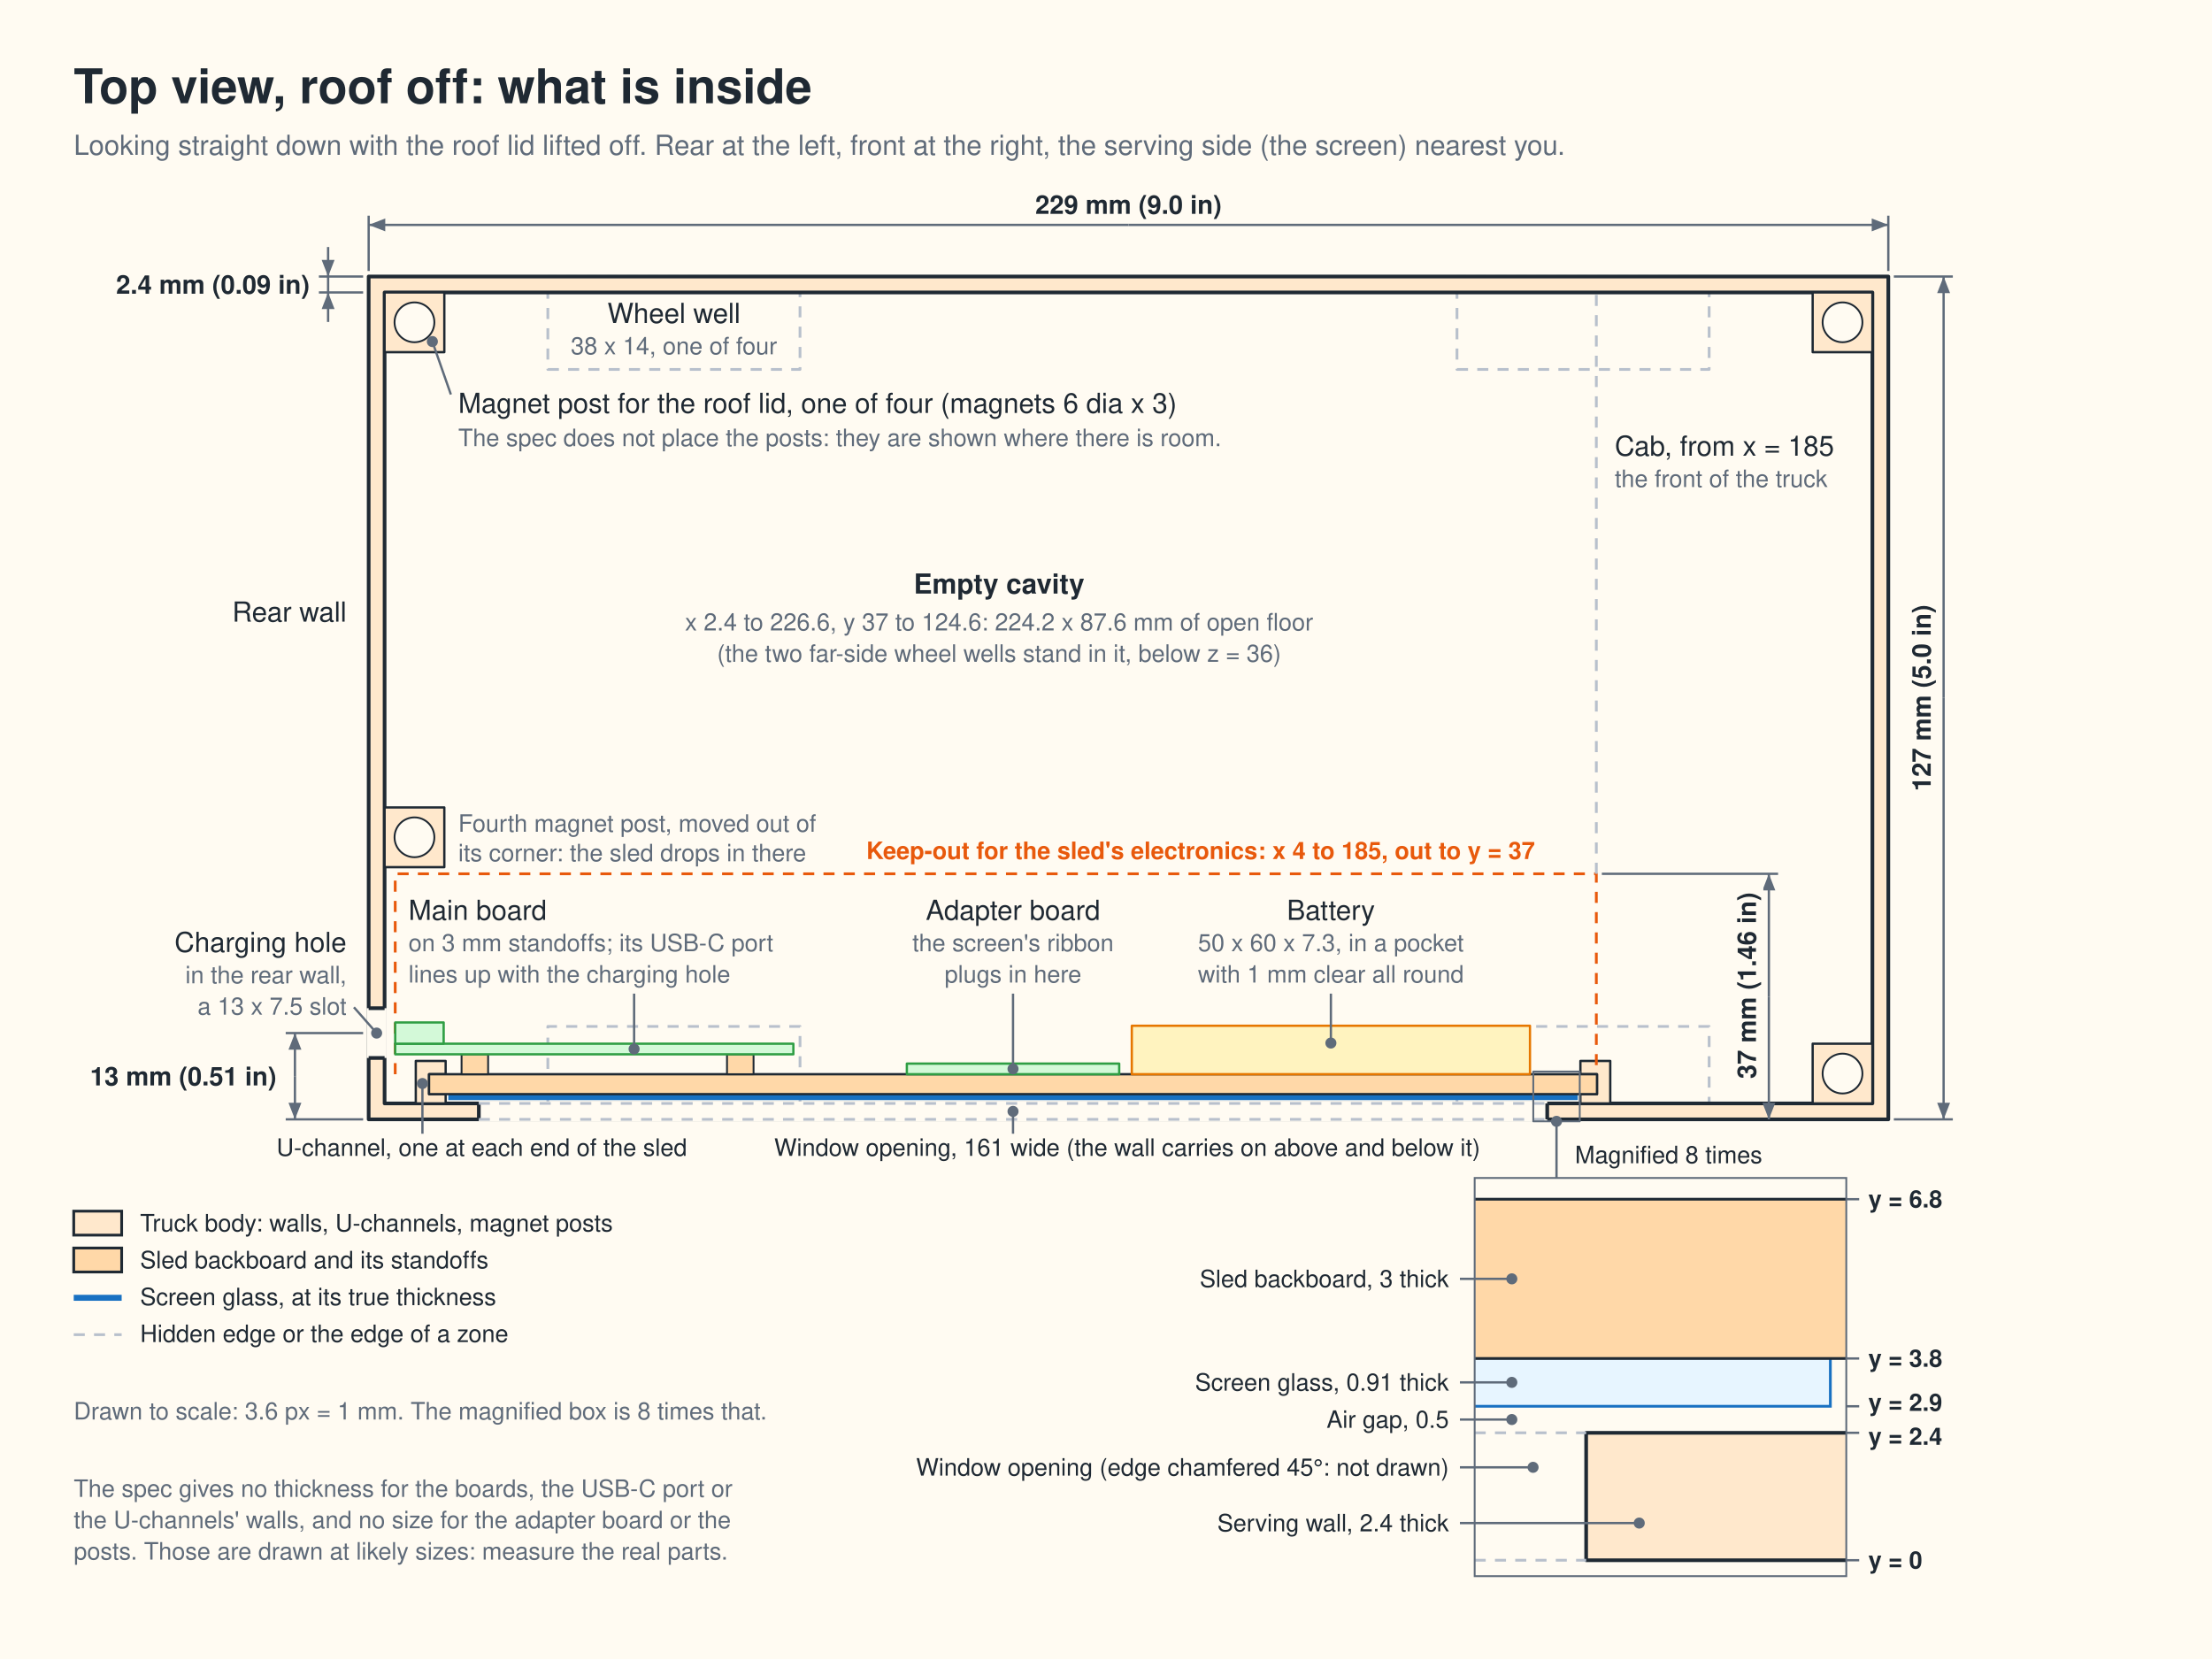
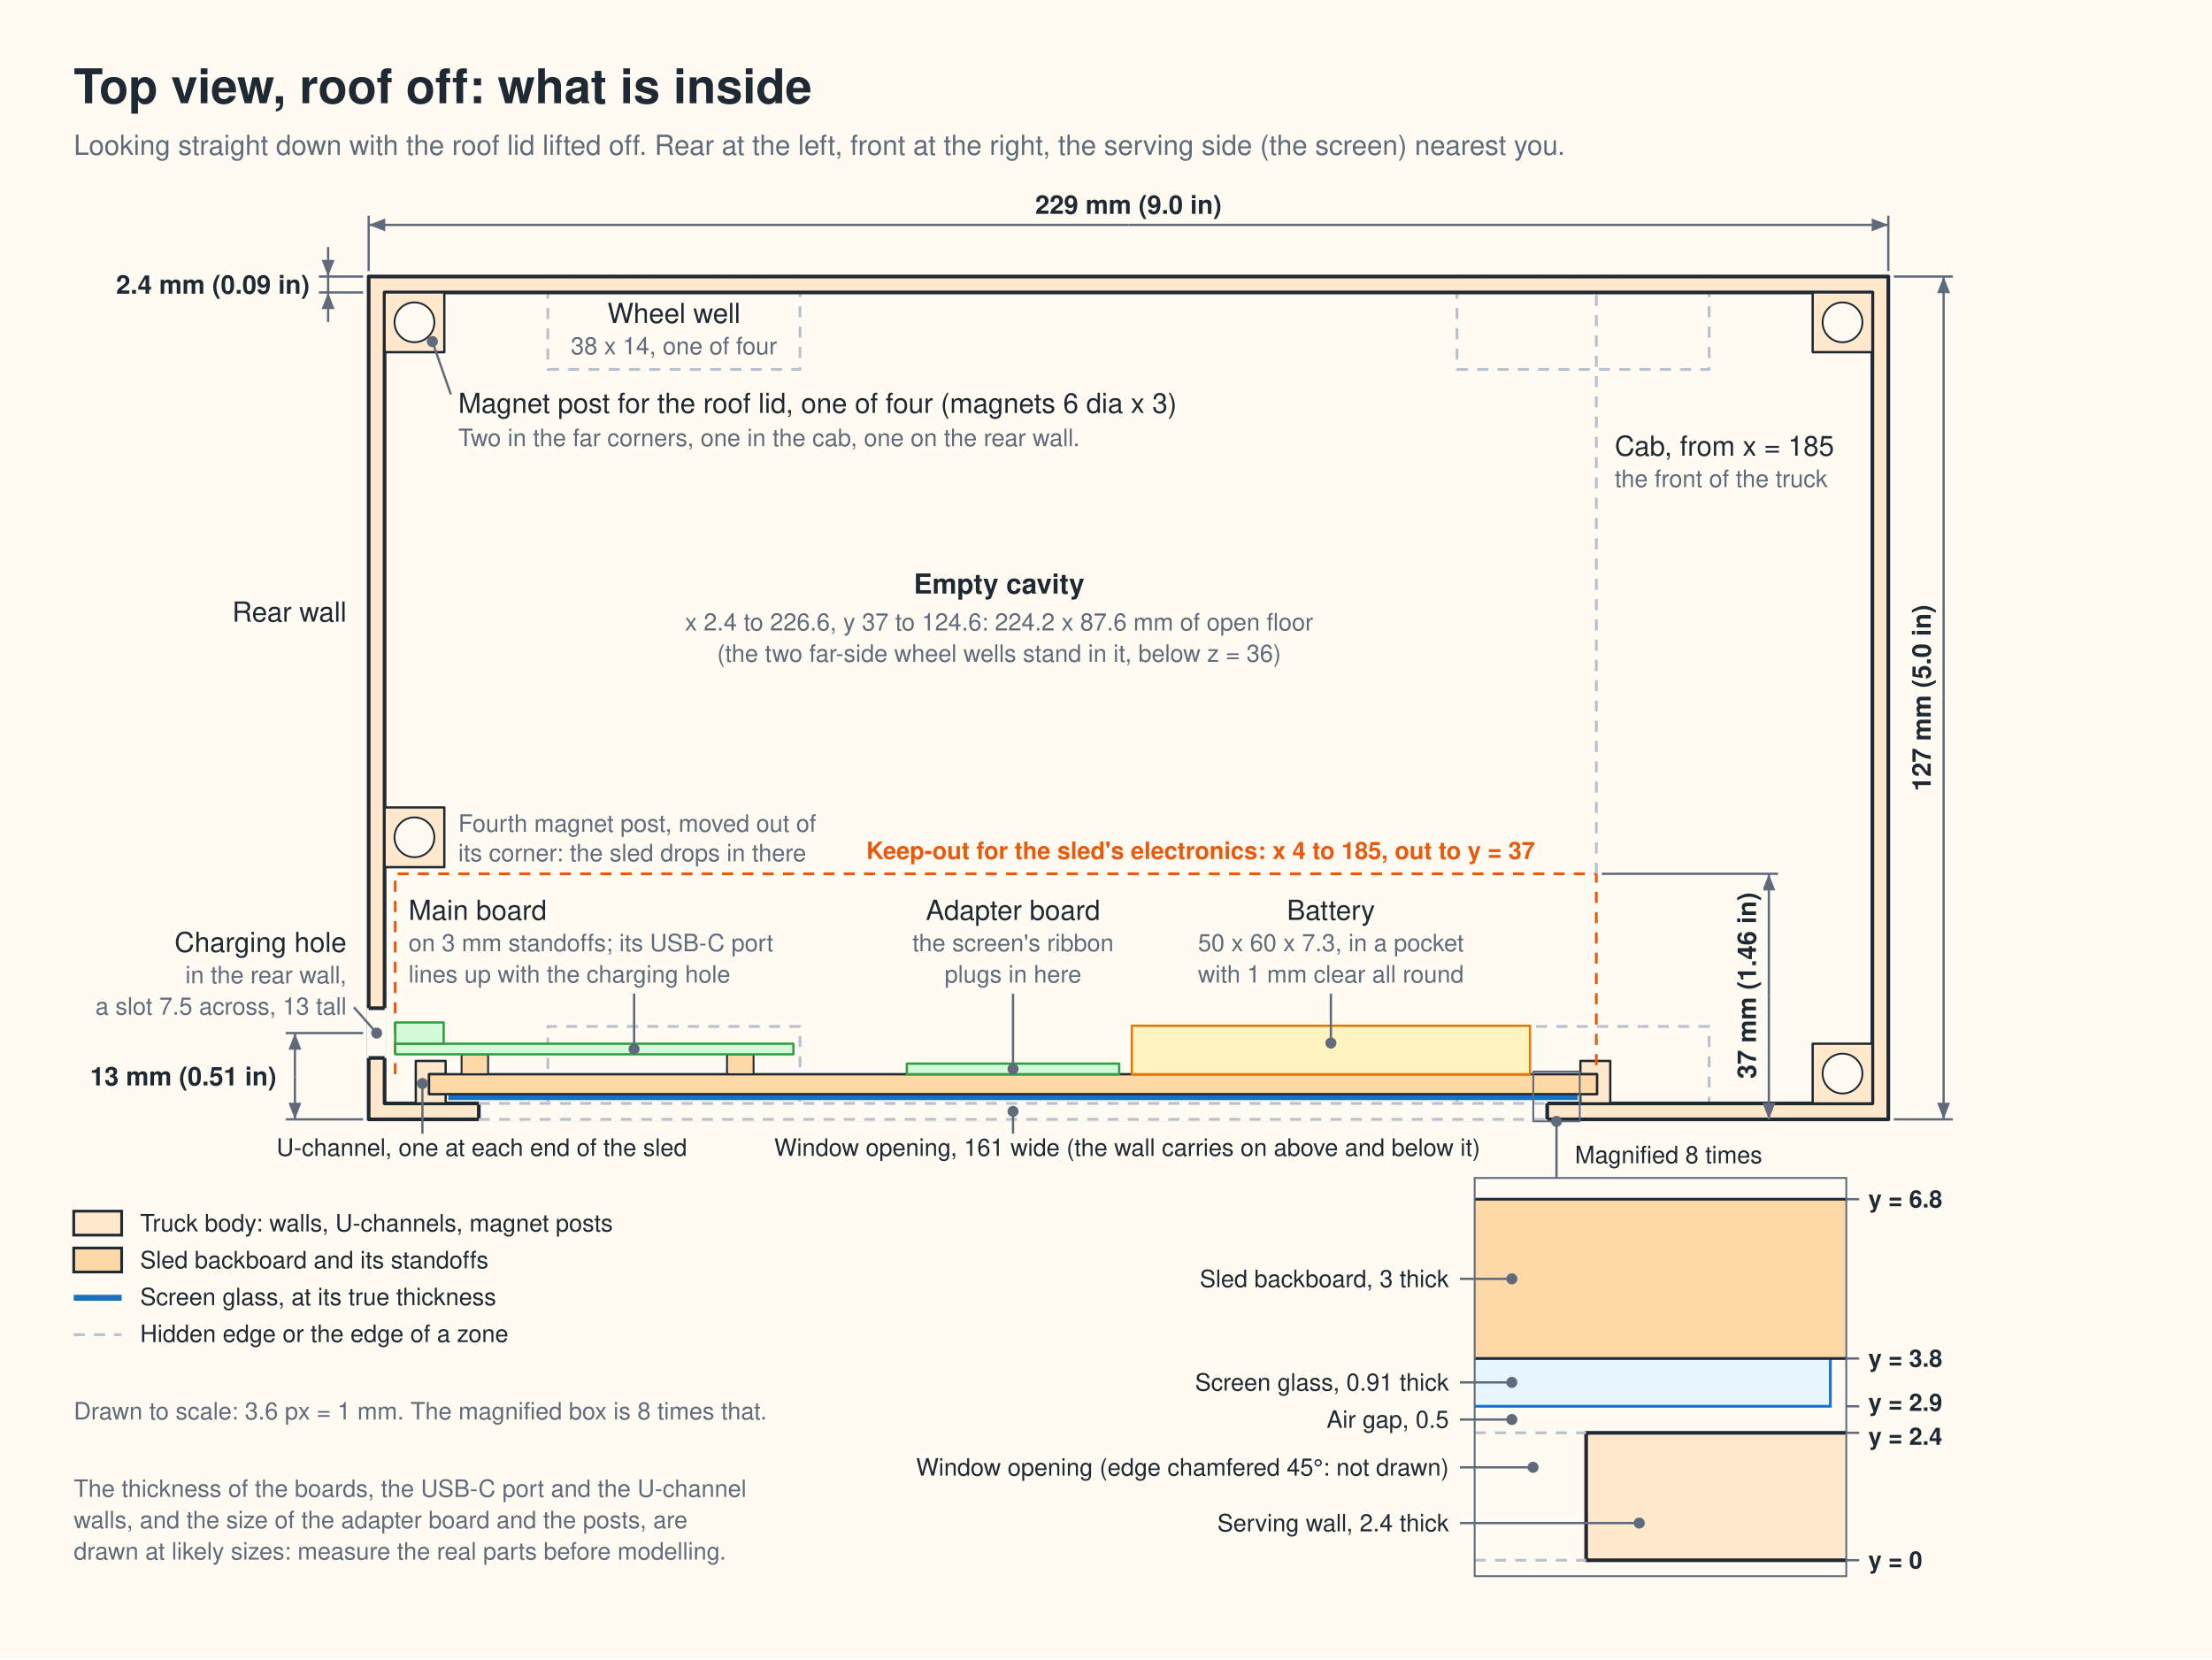
<svg xmlns="http://www.w3.org/2000/svg" viewBox="0 0 1200 900" width="100%" font-family="-apple-system, 'SF Pro Text', 'Helvetica Neue', Helvetica, Arial, sans-serif">
  <rect x="0" y="0" width="1200" height="900" fill="#FFFBF2" />
  <defs>
    <marker id="arrow" markerUnits="userSpaceOnUse" markerWidth="9" markerHeight="7" refX="9" refY="3.5" orient="auto">
      <path d="M0 0 L9 3.5 L0 7 Z" fill="#5F6B7A" />
    </marker>
  </defs>
  <text x="40" y="56" font-size="26" font-weight="700" fill="#1F2933">Top view, roof off: what is inside</text>
  <text x="40" y="84" font-size="15" fill="#5F6B7A">Looking straight down with the roof lid lifted off. Rear at the left, front at the right, the serving side (the screen) nearest you.</text>
  <g transform="translate(200 607.2) scale(3.6 -3.6)" stroke-linejoin="round" fill="none">
    <g stroke="#B8C0CC" stroke-width="0.417" stroke-dasharray="1.667 1.389">
      <rect x="27" y="0" width="38" height="14" />
      <rect x="164" y="0" width="38" height="14" />
      <rect x="27" y="113" width="38" height="14" />
      <rect x="164" y="113" width="38" height="14" />
    </g>
    <path fill-rule="evenodd" d="M0 0 H229 V127 H0 Z M2.4 2.4 V124.6 H226.6 V2.4 Z" fill="#FFE8CC" stroke="#1F2933" stroke-width="0.556" />
    <rect x="16.6" y="-0.3" width="161" height="3" fill="#FFFBF2" />
    <path d="M16.6 0 V2.4 M177.6 0 V2.4" stroke="#1F2933" stroke-width="0.556" />
    <path d="M16.6 0 H177.6 M16.6 2.4 H177.6" stroke="#B8C0CC" stroke-width="0.417" stroke-dasharray="1.667 1.389" />
    <rect x="-0.3" y="9.25" width="3" height="7.5" fill="#FFFBF2" />
    <path d="M0 9.25 H2.4 M0 16.75 H2.4" stroke="#1F2933" stroke-width="0.556" />
    <path d="M7.1 2.4 H11.6 V3.8 H9.1 V6.8 H11.6 V8.8 H7.1 Z" fill="#FFE8CC" stroke="#1F2933" stroke-width="0.347" />
    <path d="M187.1 2.4 H182.6 V3.8 H185.1 V6.8 H182.6 V8.8 H187.1 Z" fill="#FFE8CC" stroke="#1F2933" stroke-width="0.347" />
    <g fill="#FFE8CC" stroke="#1F2933" stroke-width="0.347">
      <rect x="2.4" y="115.6" width="9" height="9" />
      <rect x="217.6" y="115.6" width="9" height="9" />
      <rect x="217.6" y="2.4" width="9" height="9" />
      <rect x="2.4" y="38" width="9" height="9" />
    </g>
    <g fill="#FFFBF2" stroke="#1F2933" stroke-width="0.278">
      <circle cx="6.9" cy="120.1" r="3" />
      <circle cx="222.1" cy="120.1" r="3" />
      <circle cx="222.1" cy="6.9" r="3" />
      <circle cx="6.9" cy="42.5" r="3" />
    </g>
    <path d="M4 6.8 V37 H185 V6.8" stroke="#E8590C" stroke-width="0.417" stroke-dasharray="1.667 1.389" />
    <line x1="185" y1="37" x2="185" y2="124.6" stroke="#B8C0CC" stroke-width="0.417" stroke-dasharray="1.667 1.389" />
    <rect x="12" y="2.9" width="170.2" height="0.9" fill="#1971C2" />
    <rect x="9.1" y="3.8" width="176" height="3" fill="#FFD8A8" stroke="#1F2933" stroke-width="0.347" />
    <g fill="#FFD8A8" stroke="#1F2933" stroke-width="0.278">
      <rect x="14" y="6.8" width="4" height="3" />
      <rect x="54" y="6.8" width="4" height="3" />
    </g>
    <g fill="#D3F9D8" stroke="#2F9E44" stroke-width="0.347">
      <rect x="4" y="9.8" width="60" height="1.6" />
      <rect x="4" y="11.4" width="7.3" height="3.2" />
      <rect x="81.1" y="6.8" width="32" height="1.6" />
    </g>
    <rect x="115" y="6.8" width="60" height="7.3" fill="#FFF3BF" stroke="#E67700" stroke-width="0.347" />
    <rect x="175.5" y="-0.3" width="7" height="7.5" stroke="#5F6B7A" stroke-width="0.278" />
  </g>
  <g stroke="#5F6B7A" stroke-width="1.25" fill="none">
    <line x1="200" y1="147" x2="200" y2="117" />
    <line x1="1024.4" y1="147" x2="1024.4" y2="117" />
    <line x1="197" y1="150" x2="173" y2="150" />
    <line x1="197" y1="158.64" x2="173" y2="158.64" />
    <line x1="197" y1="560.4" x2="155" y2="560.4" />
    <line x1="197" y1="607.2" x2="155" y2="607.2" />
    <line x1="1027.4" y1="607.2" x2="1059.4" y2="607.2" />
    <line x1="1027.4" y1="150" x2="1059.4" y2="150" />
    <line x1="869" y1="474" x2="964.6" y2="474" />
    <line x1="612.2" y1="122" x2="200" y2="122" marker-end="url(#arrow)" />
    <line x1="612.2" y1="122" x2="1024.4" y2="122" marker-end="url(#arrow)" />
    <g stroke="none">
      <rect x="554.18" y="103" width="116.05" height="17" fill="#FFFBF2" />
      <text x="612.2" y="116" font-size="14" font-weight="600" text-anchor="middle" fill="#1F2933">229 mm (9.0 in)</text>
    </g>
    <line x1="1054.4" y1="378.6" x2="1054.4" y2="150" marker-end="url(#arrow)" />
    <line x1="1054.4" y1="378.6" x2="1054.4" y2="607.2" marker-end="url(#arrow)" />
    <g transform="translate(1047.4 378.6) rotate(-90)" stroke="none">
      <rect x="-58.02" y="-13" width="116.05" height="17" fill="#FFFBF2" />
      <text x="0" y="0" font-size="14" font-weight="600" text-anchor="middle" fill="#1F2933">127 mm (5.0 in)</text>
    </g>
    <line x1="178" y1="134" x2="178" y2="150" marker-end="url(#arrow)" />
    <line x1="178" y1="174.64" x2="178" y2="158.64" marker-end="url(#arrow)" />
    <line x1="178" y1="150" x2="178" y2="158.64" />
    <g stroke="none">
      <rect x="51.99" y="146.32" width="120.01" height="17" fill="#FFFBF2" />
      <text x="168" y="159.32" font-size="14" font-weight="600" text-anchor="end" fill="#1F2933">2.4 mm (0.09 in)</text>
    </g>
    <line x1="160" y1="583.8" x2="160" y2="560.4" marker-end="url(#arrow)" />
    <line x1="160" y1="583.8" x2="160" y2="607.2" marker-end="url(#arrow)" />
    <g stroke="none">
      <rect x="37.95" y="575.8" width="116.05" height="17" fill="#FFFBF2" />
      <text x="150" y="588.8" font-size="14" font-weight="600" text-anchor="end" fill="#1F2933">13 mm (0.51 in)</text>
    </g>
    <line x1="959.6" y1="540.6" x2="959.6" y2="474" marker-end="url(#arrow)" />
    <line x1="959.6" y1="540.6" x2="959.6" y2="607.2" marker-end="url(#arrow)" />
    <g transform="translate(952.6 534.6) rotate(-90)" stroke="none">
      <rect x="-58.02" y="-13" width="116.05" height="17" fill="#FFFBF2" />
      <text x="0" y="0" font-size="14" font-weight="600" text-anchor="middle" fill="#1F2933">37 mm (1.46 in)</text>
    </g>
  </g>
  <text x="188" y="516.4" font-size="15" text-anchor="end" fill="#1F2933">Charging hole</text>
  <text x="188" y="533.4" font-size="13" text-anchor="end" fill="#5F6B7A">in the rear wall,</text>
-   <text x="188" y="550.4" font-size="13" text-anchor="end" fill="#5F6B7A">a 13 x 7.5 slot</text>
+   <text x="188" y="550.4" font-size="13" text-anchor="end" fill="#5F6B7A">a slot 7.5 across, 13 tall</text>
  <polyline points="192,546.4 204.32,560.4" fill="none" stroke="#5F6B7A" stroke-width="1.25" />
  <circle cx="204.32" cy="560.4" r="3" fill="#5F6B7A" />
  <text x="221.6" y="499" font-size="15" fill="#1F2933">Main board</text>
  <text x="221.6" y="516" font-size="13" fill="#5F6B7A">on 3 mm standoffs; its USB-C port</text>
  <text x="221.6" y="533" font-size="13" fill="#5F6B7A">lines up with the charging hole</text>
  <polyline points="344,539 344,569.04" fill="none" stroke="#5F6B7A" stroke-width="1.25" />
  <circle cx="344" cy="569.04" r="3" fill="#5F6B7A" />
  <text x="549.56" y="499" font-size="15" text-anchor="middle" fill="#1F2933">Adapter board</text>
  <text x="549.56" y="516" font-size="13" text-anchor="middle" fill="#5F6B7A">the screen's ribbon</text>
  <text x="549.56" y="533" font-size="13" text-anchor="middle" fill="#5F6B7A">plugs in here</text>
  <polyline points="549.56,539 549.56,579.84" fill="none" stroke="#5F6B7A" stroke-width="1.25" />
  <circle cx="549.56" cy="579.84" r="3" fill="#5F6B7A" />
  <text x="722" y="499" font-size="15" text-anchor="middle" fill="#1F2933">Battery</text>
  <text x="722" y="516" font-size="13" text-anchor="middle" fill="#5F6B7A">50 x 60 x 7.3, in a pocket</text>
  <text x="722" y="533" font-size="13" text-anchor="middle" fill="#5F6B7A">with 1 mm clear all round</text>
  <polyline points="722,539 722,565.8" fill="none" stroke="#5F6B7A" stroke-width="1.25" />
  <circle cx="722" cy="565.8" r="3" fill="#5F6B7A" />
  <text x="470" y="466" font-size="13" font-weight="600" fill="#E8590C">Keep-out for the sled's electronics: x 4 to 185, out to y = 37</text>
  <text x="248.6" y="451.2" font-size="13" fill="#5F6B7A">Fourth magnet post, moved out of</text>
  <text x="248.6" y="467.2" font-size="13" fill="#5F6B7A">its corner: the sled drops in there</text>
  <text x="365.6" y="175.2" font-size="15" text-anchor="middle" fill="#1F2933">Wheel well</text>
  <text x="365.6" y="192.2" font-size="13" text-anchor="middle" fill="#5F6B7A">38 x 14, one of four</text>
  <text x="248.6" y="224" font-size="15" fill="#1F2933">Magnet post for the roof lid, one of four (magnets 6 dia x 3)</text>
-   <text x="248.6" y="242" font-size="13" fill="#5F6B7A">The spec does not place the posts: they are shown where there is room.</text>
+   <text x="248.6" y="242" font-size="13" fill="#5F6B7A">Two in the far corners, one in the cab, one on the rear wall.</text>
  <polyline points="244.6,214 234.56,185.28" fill="none" stroke="#5F6B7A" stroke-width="1.25" />
  <circle cx="234.56" cy="185.28" r="3" fill="#5F6B7A" />
  <text x="542" y="322" font-size="15" font-weight="600" text-anchor="middle" fill="#1F2933">Empty cavity</text>
  <text x="542" y="342" font-size="13" text-anchor="middle" fill="#5F6B7A">x 2.4 to 226.6, y 37 to 124.6: 224.2 x 87.6 mm of open floor</text>
  <text x="542" y="359" font-size="13" text-anchor="middle" fill="#5F6B7A">(the two far-side wheel wells stand in it, below z = 36)</text>
  <text x="876" y="247.2" font-size="15" fill="#1F2933">Cab, from x = 185</text>
  <text x="876" y="264.2" font-size="13" fill="#5F6B7A">the front of the truck</text>
  <text x="188" y="337.2" font-size="15" text-anchor="end" fill="#1F2933">Rear wall</text>
  <text x="150" y="627" font-size="13" fill="#1F2933">U-channel, one at each end of the sled</text>
  <polyline points="229.16,615 229.16,587.76" fill="none" stroke="#5F6B7A" stroke-width="1.25" />
  <circle cx="229.16" cy="587.76" r="3" fill="#5F6B7A" />
  <text x="420" y="627" font-size="13" fill="#1F2933">Window opening, 161 wide (the wall carries on above and below it)</text>
  <polyline points="549.56,615 549.56,602.88" fill="none" stroke="#5F6B7A" stroke-width="1.25" />
  <circle cx="549.56" cy="602.88" r="3" fill="#5F6B7A" />
  <polyline points="844.4,639 844.4,608.28" fill="none" stroke="#5F6B7A" stroke-width="1.25" />
  <circle cx="844.4" cy="608.28" r="3" fill="#5F6B7A" />
  <text x="854.4" y="631" font-size="13" fill="#1F2933">Magnified 8 times</text>
  <rect x="800" y="639" width="201.6" height="216" fill="#FFFBF2" />
  <g transform="translate(-4254.4 846.36) scale(28.8 -28.8)" fill="none">
    <rect x="177.6" y="0" width="4.9" height="2.4" fill="#FFE8CC" />
    <path d="M182.5 0 H177.6 V2.4 H182.5" stroke="#1F2933" stroke-width="0.069" stroke-linejoin="round" />
    <path d="M175.5 0 H177.6 M175.5 2.4 H177.6" stroke="#B8C0CC" stroke-width="0.052" stroke-dasharray="0.208 0.174" />
    <rect x="175.5" y="2.9" width="6.7" height="0.9" fill="#E7F5FF" />
    <path d="M175.5 2.9 H182.2 V3.8" stroke="#1971C2" stroke-width="0.052" />
    <rect x="175.5" y="3.8" width="7" height="3" fill="#FFD8A8" />
    <path d="M175.5 3.8 H182.5 M175.5 6.8 H182.5" stroke="#1F2933" stroke-width="0.052" />
  </g>
  <rect x="800" y="639" width="201.6" height="216" fill="none" stroke="#5F6B7A" stroke-width="1" />
  <g stroke="#5F6B7A" stroke-width="1.25">
    <line x1="1001.6" y1="846.36" x2="1008.6" y2="846.36" />
    <line x1="1001.6" y1="777.24" x2="1008.6" y2="777.24" />
    <line x1="1001.6" y1="762.84" x2="1008.6" y2="762.84" />
    <line x1="1001.6" y1="736.92" x2="1008.6" y2="736.92" />
    <line x1="1001.6" y1="650.52" x2="1008.6" y2="650.52" />
  </g>
  <text x="1013.6" y="850.86" font-size="13" font-weight="600" fill="#1F2933">y = 0</text>
  <text x="1013.6" y="783.74" font-size="13" font-weight="600" fill="#1F2933">y = 2.4</text>
  <text x="1013.6" y="765.34" font-size="13" font-weight="600" fill="#1F2933">y = 2.9</text>
  <text x="1013.6" y="741.42" font-size="13" font-weight="600" fill="#1F2933">y = 3.8</text>
  <text x="1013.6" y="655.02" font-size="13" font-weight="600" fill="#1F2933">y = 6.8</text>
  <text x="786" y="698.22" font-size="13" text-anchor="end" fill="#1F2933">Sled backboard, 3 thick</text>
  <polyline points="792,693.72 820.16,693.72" fill="none" stroke="#5F6B7A" stroke-width="1.25" />
  <circle cx="820.16" cy="693.72" r="3" fill="#5F6B7A" />
  <text x="786" y="754.38" font-size="13" text-anchor="end" fill="#1F2933">Screen glass, 0.91 thick</text>
  <polyline points="792,749.88 820.16,749.88" fill="none" stroke="#5F6B7A" stroke-width="1.25" />
  <circle cx="820.16" cy="749.88" r="3" fill="#5F6B7A" />
  <text x="786" y="774.54" font-size="13" text-anchor="end" fill="#1F2933">Air gap, 0.5</text>
  <polyline points="792,770.04 820.16,770.04" fill="none" stroke="#5F6B7A" stroke-width="1.25" />
  <circle cx="820.16" cy="770.04" r="3" fill="#5F6B7A" />
  <text x="786" y="800.46" font-size="13" text-anchor="end" fill="#1F2933">Window opening (edge chamfered 45°: not drawn)</text>
  <polyline points="792,795.96 831.68,795.96" fill="none" stroke="#5F6B7A" stroke-width="1.25" />
  <circle cx="831.68" cy="795.96" r="3" fill="#5F6B7A" />
  <text x="786" y="830.7" font-size="13" text-anchor="end" fill="#1F2933">Serving wall, 2.4 thick</text>
  <polyline points="792,826.2 889.28,826.2" fill="none" stroke="#5F6B7A" stroke-width="1.25" />
  <circle cx="889.28" cy="826.2" r="3" fill="#5F6B7A" />
  <rect x="40" y="657" width="26" height="13" fill="#FFE8CC" stroke="#1F2933" stroke-width="1.5" />
  <text x="76" y="668" font-size="13" fill="#1F2933">Truck body: walls, U-channels, magnet posts</text>
  <rect x="40" y="677" width="26" height="13" fill="#FFD8A8" stroke="#1F2933" stroke-width="1.5" />
  <text x="76" y="688" font-size="13" fill="#1F2933">Sled backboard and its standoffs</text>
  <line x1="40" y1="704" x2="66" y2="704" stroke="#1971C2" stroke-width="3.24" />
  <text x="76" y="708" font-size="13" fill="#1F2933">Screen glass, at its true thickness</text>
  <line x1="40" y1="724" x2="66" y2="724" stroke="#B8C0CC" stroke-width="1.5" stroke-dasharray="6 5" />
  <text x="76" y="728" font-size="13" fill="#1F2933">Hidden edge or the edge of a zone</text>
  <text x="40" y="770" font-size="13" fill="#5F6B7A">Drawn to scale: 3.6 px = 1 mm. The magnified box is 8 times that.</text>
-   <text x="40" y="812" font-size="13" fill="#5F6B7A">The spec gives no thickness for the boards, the USB-C port or</text>
-   <text x="40" y="829" font-size="13" fill="#5F6B7A">the U-channels' walls, and no size for the adapter board or the</text>
-   <text x="40" y="846" font-size="13" fill="#5F6B7A">posts. Those are drawn at likely sizes: measure the real parts.</text>
+   <text x="40" y="812" font-size="13" fill="#5F6B7A">The thickness of the boards, the USB-C port and the U-channel</text>
+   <text x="40" y="829" font-size="13" fill="#5F6B7A">walls, and the size of the adapter board and the posts, are</text>
+   <text x="40" y="846" font-size="13" fill="#5F6B7A">drawn at likely sizes: measure the real parts before modelling.</text>
</svg>
